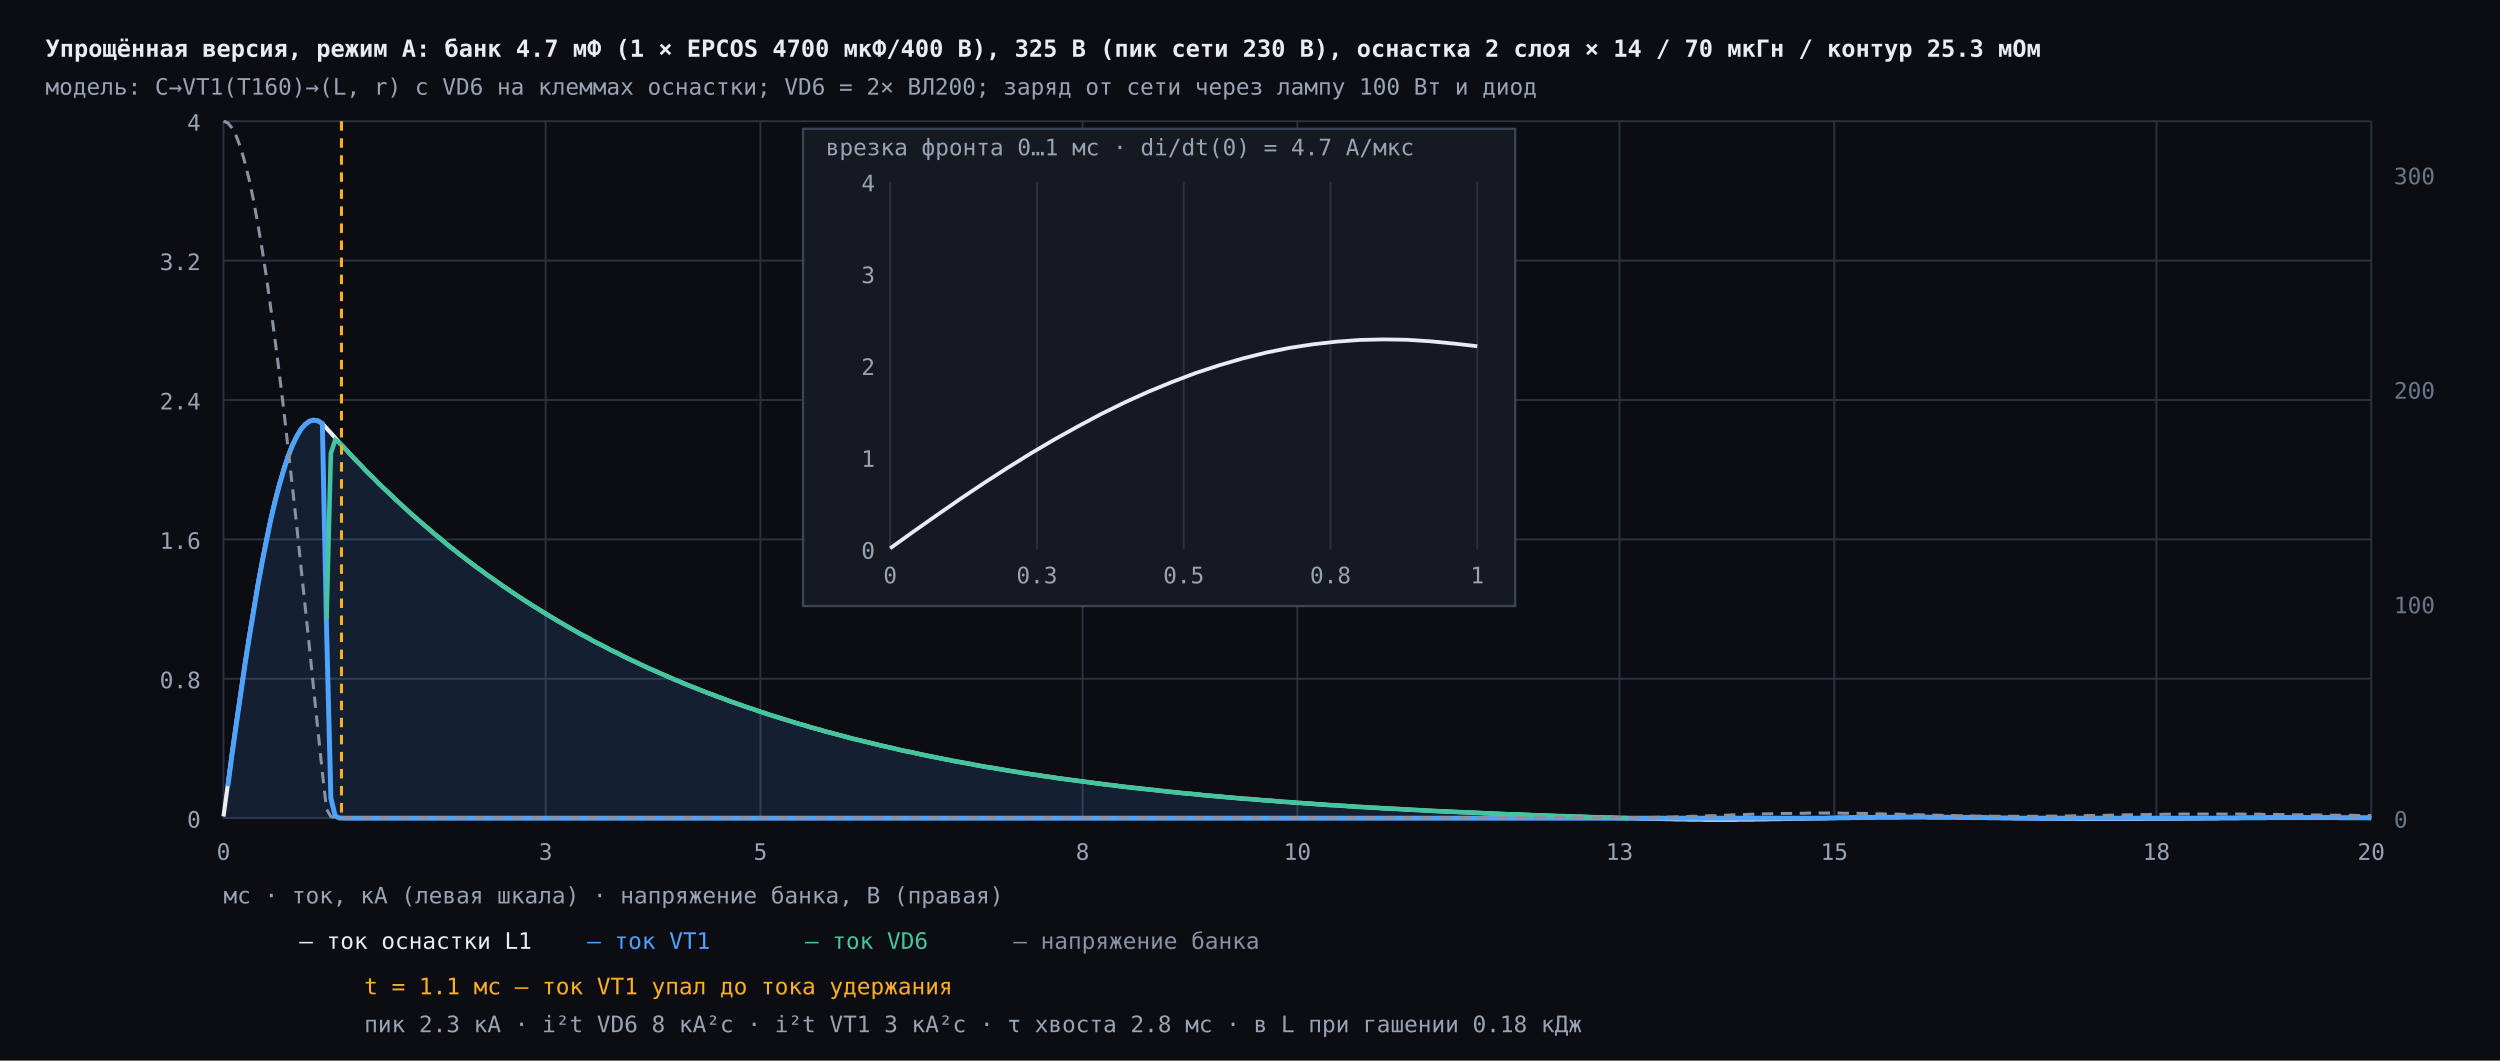
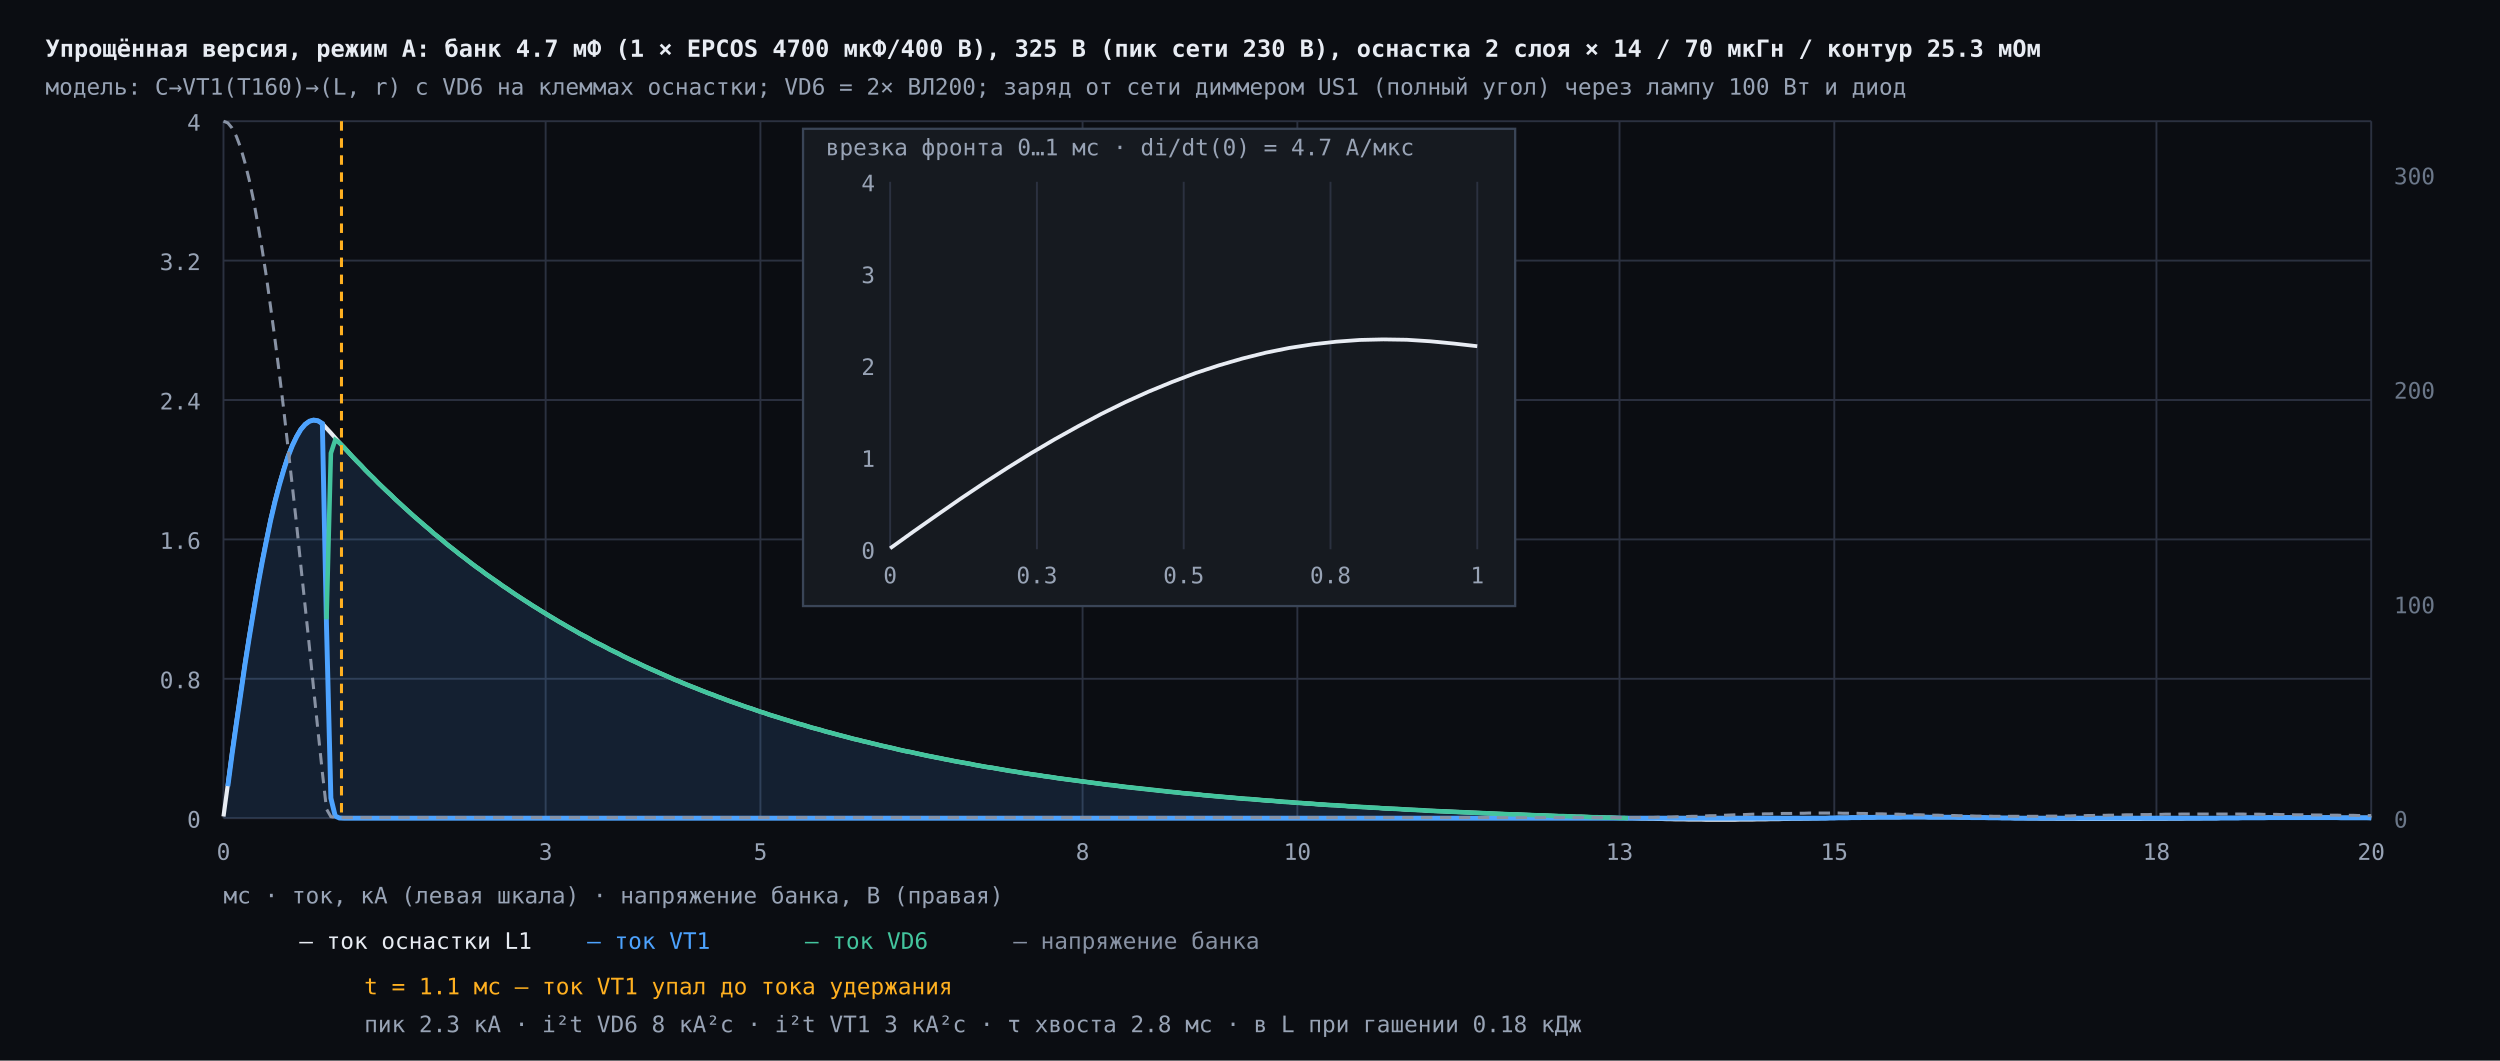
<svg xmlns="http://www.w3.org/2000/svg" viewBox="0 0 1320 560" role="img" aria-label="Осциллограмма тока диода VD6 и тиристора">
  <style>
    .lbl{fill:#98a3b5;font:12px/1.2 "JetBrains Mono",ui-monospace,SFMono-Regular,Menlo,Consolas,monospace}
    .lblb{fill:#e8ecf3;font:600 12.5px/1.2 "JetBrains Mono",ui-monospace,SFMono-Regular,Menlo,Consolas,monospace}
  </style>
  <rect x="0" y="0" width="1320" height="560" fill="#0b0d12" />
  <text x="24" y="30" class="lblb">Упрощённая версия, режим A: банк 4.7 мФ (1 × EPCOS 4700 мкФ/400 В), 325 В (пик сети 230 В), оснастка 2 слоя × 14 / 70 мкГн / контур 25.3 мОм</text>
-   <text x="24" y="50" class="lbl">модель: C→VT1(Т160)→(L, r) с VD6 на клеммах оснастки; VD6 = 2× ВЛ200; заряд от сети через лампу 100 Вт и диод</text>
+   <text x="24" y="50" class="lbl">модель: C→VT1(Т160)→(L, r) с VD6 на клеммах оснастки; VD6 = 2× ВЛ200; заряд от сети диммером US1 (полный угол) через лампу 100 Вт и диод</text>
  <path d="M118.0 64 V432" stroke="#2b3140" stroke-width="1" />
  <text x="118.0" y="454" text-anchor="middle" class="lbl">0</text>
  <path d="M288.1 64 V432" stroke="#2b3140" stroke-width="1" />
  <text x="288.1" y="454" text-anchor="middle" class="lbl">3</text>
  <path d="M401.5 64 V432" stroke="#2b3140" stroke-width="1" />
  <text x="401.5" y="454" text-anchor="middle" class="lbl">5</text>
  <path d="M571.6 64 V432" stroke="#2b3140" stroke-width="1" />
  <text x="571.6" y="454" text-anchor="middle" class="lbl">8</text>
  <path d="M685.0 64 V432" stroke="#2b3140" stroke-width="1" />
  <text x="685.0" y="454" text-anchor="middle" class="lbl">10</text>
  <path d="M855.1 64 V432" stroke="#2b3140" stroke-width="1" />
  <text x="855.1" y="454" text-anchor="middle" class="lbl">13</text>
  <path d="M968.5 64 V432" stroke="#2b3140" stroke-width="1" />
  <text x="968.5" y="454" text-anchor="middle" class="lbl">15</text>
  <path d="M1138.6 64 V432" stroke="#2b3140" stroke-width="1" />
  <text x="1138.6" y="454" text-anchor="middle" class="lbl">18</text>
  <path d="M1252.0 64 V432" stroke="#2b3140" stroke-width="1" />
  <text x="1252.0" y="454" text-anchor="middle" class="lbl">20</text>
  <path d="M118 432.0 H1252" stroke="#2b3140" stroke-width="1" />
  <text x="106" y="437.0" text-anchor="end" class="lbl">0</text>
  <path d="M118 358.4 H1252" stroke="#2b3140" stroke-width="1" />
  <text x="106" y="363.4" text-anchor="end" class="lbl">0.8</text>
  <path d="M118 284.8 H1252" stroke="#2b3140" stroke-width="1" />
  <text x="106" y="289.8" text-anchor="end" class="lbl">1.6</text>
  <path d="M118 211.2 H1252" stroke="#2b3140" stroke-width="1" />
  <text x="106" y="216.2" text-anchor="end" class="lbl">2.4</text>
  <path d="M118 137.6 H1252" stroke="#2b3140" stroke-width="1" />
  <text x="106" y="142.6" text-anchor="end" class="lbl">3.2</text>
  <path d="M118 64.0 H1252" stroke="#2b3140" stroke-width="1" />
  <text x="106" y="69.0" text-anchor="end" class="lbl">4</text>
  <text x="1264" y="437.0" class="lbl" style="fill:#6b7789">0</text>
  <text x="1264" y="323.8" class="lbl" style="fill:#6b7789">100</text>
  <text x="1264" y="210.5" class="lbl" style="fill:#6b7789">200</text>
  <text x="1264" y="97.3" class="lbl" style="fill:#6b7789">300</text>
  <path d="M118.0 432 L118.0 431.1 L120.3 414.2 L122.5 397.6 L124.8 381.4 L127.1 365.7 L129.3 350.5 L131.6 335.9 L133.9 322.0 L136.1 308.8 L138.4 296.4 L140.7 284.9 L142.9 274.2 L145.2 264.4 L147.5 255.6 L149.8 247.8 L152.0 241.0 L154.3 235.2 L156.6 230.4 L158.8 226.7 L161.1 224.0 L163.4 222.4 L165.6 221.8 L167.9 222.2 L170.2 223.7 L172.4 226.1 L174.7 228.6 L177.0 231.2 L179.2 233.7 L181.5 236.1 L183.8 238.6 L186.0 241.0 L188.3 243.4 L190.6 245.7 L192.8 248.1 L195.1 250.4 L197.4 252.6 L199.6 254.9 L201.9 257.1 L204.2 259.3 L206.5 261.4 L208.7 263.6 L211.0 265.7 L213.3 267.8 L215.5 269.8 L217.8 271.9 L220.1 273.9 L222.3 275.8 L224.6 277.8 L226.9 279.7 L229.1 281.7 L231.4 283.5 L233.7 285.4 L235.9 287.3 L238.2 289.1 L240.5 290.9 L242.7 292.7 L245.0 294.4 L247.3 296.2 L249.5 297.9 L251.8 299.6 L254.1 301.2 L256.3 302.9 L258.6 304.5 L260.9 306.1 L263.2 307.7 L265.4 309.3 L267.7 310.8 L270.0 312.4 L272.2 313.9 L274.5 315.4 L276.8 316.9 L279.0 318.3 L281.3 319.8 L283.6 321.2 L285.8 322.6 L288.1 324.0 L290.4 325.4 L292.6 326.7 L294.9 328.1 L297.2 329.4 L299.4 330.7 L301.7 332.0 L304.0 333.3 L306.2 334.6 L308.5 335.8 L310.8 337.0 L313.0 338.3 L315.3 339.5 L317.6 340.6 L319.9 341.8 L322.1 343.0 L324.4 344.1 L326.7 345.2 L328.9 346.4 L331.2 347.5 L333.5 348.6 L335.7 349.6 L338.0 350.7 L340.3 351.8 L342.5 352.8 L344.8 353.8 L347.1 354.8 L349.3 355.8 L351.6 356.8 L353.9 357.8 L356.1 358.8 L358.4 359.7 L360.7 360.7 L362.9 361.6 L365.2 362.5 L367.5 363.4 L369.7 364.3 L372.0 365.2 L374.3 366.1 L376.6 366.9 L378.8 367.8 L381.1 368.6 L383.4 369.5 L385.6 370.3 L387.9 371.1 L390.2 371.9 L392.4 372.7 L394.7 373.5 L397.0 374.2 L399.2 375.0 L401.5 375.8 L403.8 376.5 L406.0 377.3 L408.3 378.0 L410.6 378.7 L412.8 379.4 L415.1 380.1 L417.4 380.8 L419.6 381.5 L421.9 382.2 L424.2 382.8 L426.4 383.5 L428.7 384.2 L431.0 384.8 L433.3 385.4 L435.5 386.1 L437.8 386.7 L440.1 387.3 L442.3 387.9 L444.6 388.5 L446.9 389.1 L449.1 389.7 L451.4 390.3 L453.7 390.8 L455.9 391.4 L458.2 391.9 L460.5 392.5 L462.7 393.0 L465.0 393.6 L467.3 394.1 L469.5 394.6 L471.8 395.1 L474.1 395.7 L476.3 396.2 L478.6 396.7 L480.9 397.1 L483.1 397.6 L485.4 398.1 L487.7 398.6 L490.0 399.1 L492.2 399.5 L494.5 400.0 L496.8 400.4 L499.0 400.9 L501.3 401.3 L503.6 401.8 L505.8 402.2 L508.1 402.6 L510.4 403.0 L512.6 403.4 L514.9 403.9 L517.2 404.3 L519.4 404.7 L521.7 405.1 L524.0 405.4 L526.2 405.8 L528.5 406.2 L530.8 406.6 L533.0 407.0 L535.3 407.3 L537.6 407.7 L539.8 408.1 L542.1 408.4 L544.4 408.8 L546.7 409.1 L548.9 409.4 L551.2 409.8 L553.5 410.1 L555.7 410.4 L558.0 410.8 L560.3 411.1 L562.5 411.4 L564.8 411.7 L567.1 412.0 L569.3 412.3 L571.6 412.6 L573.9 412.9 L576.1 413.2 L578.4 413.5 L580.7 413.8 L582.9 414.1 L585.2 414.4 L587.5 414.6 L589.7 414.9 L592.0 415.2 L594.3 415.5 L596.5 415.7 L598.8 416.0 L601.1 416.2 L603.4 416.5 L605.6 416.7 L607.9 417.0 L610.2 417.2 L612.4 417.5 L614.7 417.7 L617.0 418.0 L619.2 418.2 L621.5 418.4 L623.8 418.7 L626.0 418.9 L628.3 419.1 L630.6 419.3 L632.8 419.5 L635.1 419.8 L637.4 420.0 L639.6 420.2 L641.9 420.4 L644.2 420.6 L646.4 420.8 L648.7 421.0 L651.0 421.2 L653.2 421.4 L655.5 421.6 L657.8 421.8 L660.1 421.9 L662.3 422.1 L664.6 422.3 L666.9 422.5 L669.1 422.7 L671.4 422.8 L673.7 423.0 L675.9 423.2 L678.2 423.4 L680.5 423.5 L682.7 423.7 L685.0 423.9 L687.3 424.0 L689.5 424.2 L691.8 424.3 L694.1 424.5 L696.3 424.7 L698.6 424.8 L700.9 425.0 L703.1 425.1 L705.4 425.2 L707.7 425.4 L709.9 425.5 L712.2 425.7 L714.5 425.8 L716.8 426.0 L719.0 426.1 L721.3 426.2 L723.6 426.4 L725.8 426.5 L728.1 426.6 L730.4 426.8 L732.6 426.9 L734.9 427.0 L737.2 427.1 L739.4 427.2 L741.7 427.4 L744.0 427.5 L746.2 427.6 L748.5 427.7 L750.8 427.8 L753.0 428.0 L755.3 428.1 L757.6 428.2 L759.8 428.3 L762.1 428.4 L764.4 428.5 L766.6 428.6 L768.9 428.7 L771.2 428.8 L773.5 428.9 L775.7 429.0 L778.0 429.1 L780.3 429.2 L782.5 429.3 L784.8 429.4 L787.1 429.5 L789.3 429.6 L791.6 429.7 L793.9 429.8 L796.1 429.9 L798.4 430.0 L800.7 430.0 L802.9 430.1 L805.2 430.2 L807.5 430.3 L809.7 430.4 L812.0 430.5 L814.3 430.5 L816.5 430.6 L818.8 430.7 L821.1 430.8 L823.3 430.9 L825.6 430.9 L827.9 431.0 L830.2 431.1 L832.4 431.2 L834.7 431.2 L837.0 431.3 L839.2 431.4 L841.5 431.5 L843.8 431.5 L846.0 431.6 L848.3 431.7 L850.6 431.7 L852.8 431.8 L855.1 431.9 L857.4 431.9 L859.6 432.0 L861.9 432.0 L864.2 432.1 L866.4 432.2 L868.7 432.2 L871.0 432.3 L873.2 432.3 L875.5 432.4 L877.8 432.4 L880.0 432.5 L882.3 432.5 L884.6 432.6 L886.9 432.6 L889.1 432.6 L891.4 432.7 L893.7 432.7 L895.9 432.7 L898.2 432.7 L900.5 432.8 L902.7 432.8 L905.0 432.8 L907.3 432.8 L909.5 432.8 L911.8 432.8 L914.1 432.8 L916.3 432.8 L918.6 432.7 L920.9 432.7 L923.1 432.7 L925.4 432.7 L927.7 432.6 L929.9 432.6 L932.2 432.6 L934.5 432.5 L936.7 432.5 L939.0 432.5 L941.3 432.4 L943.6 432.4 L945.8 432.3 L948.1 432.3 L950.4 432.3 L952.6 432.2 L954.9 432.2 L957.2 432.1 L959.4 432.1 L961.7 432.0 L964.0 432.0 L966.2 431.9 L968.5 431.9 L970.8 431.8 L973.0 431.8 L975.3 431.8 L977.6 431.7 L979.8 431.7 L982.1 431.7 L984.4 431.6 L986.6 431.6 L988.9 431.6 L991.2 431.5 L993.4 431.5 L995.7 431.5 L998.0 431.5 L1000.3 431.5 L1002.5 431.5 L1004.8 431.4 L1007.1 431.4 L1009.3 431.4 L1011.6 431.4 L1013.9 431.4 L1016.1 431.4 L1018.4 431.5 L1020.7 431.5 L1022.9 431.5 L1025.2 431.5 L1027.5 431.5 L1029.7 431.5 L1032.0 431.5 L1034.3 431.6 L1036.5 431.6 L1038.8 431.6 L1041.1 431.7 L1043.3 431.7 L1045.6 431.7 L1047.9 431.7 L1050.1 431.8 L1052.4 431.8 L1054.7 431.8 L1057.0 431.9 L1059.2 431.9 L1061.5 431.9 L1063.8 432.0 L1066.0 432.0 L1068.3 432.0 L1070.6 432.1 L1072.8 432.1 L1075.1 432.1 L1077.4 432.2 L1079.6 432.2 L1081.9 432.2 L1084.2 432.2 L1086.4 432.3 L1088.7 432.3 L1091.0 432.3 L1093.2 432.3 L1095.5 432.3 L1097.8 432.4 L1100.0 432.4 L1102.3 432.4 L1104.6 432.4 L1106.8 432.4 L1109.1 432.4 L1111.4 432.4 L1113.7 432.4 L1115.9 432.4 L1118.2 432.4 L1120.5 432.4 L1122.7 432.4 L1125.0 432.4 L1127.3 432.4 L1129.5 432.4 L1131.8 432.3 L1134.1 432.3 L1136.3 432.3 L1138.6 432.3 L1140.9 432.3 L1143.1 432.3 L1145.4 432.2 L1147.7 432.2 L1149.9 432.2 L1152.2 432.2 L1154.5 432.1 L1156.7 432.1 L1159.0 432.1 L1161.3 432.1 L1163.5 432.0 L1165.8 432.0 L1168.1 432.0 L1170.4 432.0 L1172.6 431.9 L1174.9 431.9 L1177.2 431.9 L1179.4 431.9 L1181.7 431.9 L1184.0 431.8 L1186.2 431.8 L1188.5 431.8 L1190.8 431.8 L1193.0 431.8 L1195.3 431.8 L1197.6 431.7 L1199.8 431.7 L1202.1 431.7 L1204.4 431.7 L1206.6 431.7 L1208.9 431.7 L1211.2 431.7 L1213.4 431.7 L1215.7 431.7 L1218.0 431.7 L1220.2 431.7 L1222.5 431.7 L1224.8 431.7 L1227.1 431.7 L1229.3 431.7 L1231.6 431.7 L1233.9 431.7 L1236.1 431.8 L1238.4 431.8 L1240.7 431.8 L1242.9 431.8 L1245.2 431.8 L1247.5 431.8 L1249.7 431.8 L1252.0 431.9 L1252.0 432 Z" fill="#4da3ff" fill-opacity="0.13" />
  <path d="M118.0 431.1 L120.3 414.2 L122.5 397.6 L124.8 381.4 L127.1 365.7 L129.3 350.5 L131.6 335.9 L133.9 322.0 L136.1 308.8 L138.4 296.4 L140.7 284.9 L142.9 274.2 L145.2 264.4 L147.5 255.6 L149.8 247.8 L152.0 241.0 L154.3 235.2 L156.6 230.4 L158.8 226.7 L161.1 224.0 L163.4 222.4 L165.6 221.8 L167.9 222.2 L170.2 223.7 L172.4 226.1 L174.7 228.6 L177.0 231.2 L179.2 233.7 L181.5 236.1 L183.8 238.6 L186.0 241.0 L188.3 243.4 L190.6 245.7 L192.8 248.1 L195.1 250.4 L197.4 252.6 L199.6 254.9 L201.9 257.1 L204.2 259.3 L206.5 261.4 L208.7 263.6 L211.0 265.7 L213.3 267.8 L215.5 269.8 L217.8 271.9 L220.1 273.9 L222.3 275.8 L224.6 277.8 L226.9 279.7 L229.1 281.7 L231.4 283.5 L233.7 285.4 L235.9 287.3 L238.2 289.1 L240.5 290.9 L242.7 292.7 L245.0 294.4 L247.3 296.2 L249.5 297.9 L251.8 299.6 L254.1 301.2 L256.3 302.9 L258.6 304.5 L260.9 306.1 L263.2 307.7 L265.4 309.3 L267.7 310.8 L270.0 312.4 L272.2 313.9 L274.5 315.4 L276.8 316.9 L279.0 318.3 L281.3 319.8 L283.6 321.2 L285.8 322.6 L288.1 324.0 L290.4 325.4 L292.6 326.7 L294.9 328.1 L297.2 329.4 L299.4 330.7 L301.7 332.0 L304.0 333.3 L306.2 334.6 L308.5 335.8 L310.8 337.0 L313.0 338.3 L315.3 339.5 L317.6 340.6 L319.9 341.8 L322.1 343.0 L324.4 344.1 L326.7 345.2 L328.9 346.4 L331.2 347.5 L333.5 348.6 L335.7 349.6 L338.0 350.7 L340.3 351.8 L342.5 352.8 L344.8 353.8 L347.1 354.8 L349.3 355.8 L351.6 356.8 L353.9 357.8 L356.1 358.8 L358.4 359.7 L360.7 360.7 L362.9 361.6 L365.2 362.5 L367.5 363.4 L369.7 364.3 L372.0 365.2 L374.3 366.1 L376.6 366.9 L378.8 367.8 L381.1 368.6 L383.4 369.5 L385.6 370.3 L387.9 371.1 L390.2 371.9 L392.4 372.7 L394.7 373.5 L397.0 374.2 L399.2 375.0 L401.5 375.8 L403.8 376.5 L406.0 377.3 L408.3 378.0 L410.6 378.7 L412.8 379.4 L415.1 380.1 L417.4 380.8 L419.6 381.5 L421.9 382.2 L424.2 382.8 L426.4 383.5 L428.7 384.2 L431.0 384.8 L433.3 385.4 L435.5 386.1 L437.8 386.7 L440.1 387.3 L442.3 387.9 L444.6 388.5 L446.9 389.1 L449.1 389.7 L451.4 390.3 L453.7 390.8 L455.9 391.4 L458.2 391.9 L460.5 392.5 L462.7 393.0 L465.0 393.6 L467.3 394.1 L469.5 394.6 L471.8 395.1 L474.1 395.7 L476.3 396.2 L478.6 396.7 L480.9 397.1 L483.1 397.6 L485.4 398.1 L487.7 398.6 L490.0 399.1 L492.2 399.5 L494.5 400.0 L496.8 400.4 L499.0 400.9 L501.3 401.3 L503.6 401.8 L505.8 402.2 L508.1 402.6 L510.4 403.0 L512.6 403.4 L514.9 403.9 L517.2 404.3 L519.4 404.7 L521.7 405.1 L524.0 405.4 L526.2 405.8 L528.5 406.2 L530.8 406.6 L533.0 407.0 L535.3 407.3 L537.6 407.7 L539.8 408.1 L542.1 408.4 L544.4 408.8 L546.7 409.1 L548.9 409.4 L551.2 409.8 L553.5 410.1 L555.7 410.4 L558.0 410.8 L560.3 411.1 L562.5 411.4 L564.8 411.7 L567.1 412.0 L569.3 412.3 L571.6 412.6 L573.9 412.9 L576.1 413.2 L578.4 413.5 L580.7 413.8 L582.9 414.1 L585.2 414.4 L587.5 414.6 L589.7 414.9 L592.0 415.2 L594.3 415.5 L596.5 415.7 L598.8 416.0 L601.1 416.2 L603.4 416.5 L605.6 416.7 L607.9 417.0 L610.2 417.2 L612.4 417.5 L614.7 417.7 L617.0 418.0 L619.2 418.2 L621.5 418.4 L623.8 418.7 L626.0 418.9 L628.3 419.1 L630.6 419.3 L632.8 419.5 L635.1 419.8 L637.4 420.0 L639.6 420.2 L641.9 420.4 L644.2 420.6 L646.4 420.8 L648.7 421.0 L651.0 421.2 L653.2 421.4 L655.5 421.6 L657.8 421.8 L660.1 421.9 L662.3 422.1 L664.6 422.3 L666.9 422.5 L669.1 422.7 L671.4 422.8 L673.7 423.0 L675.9 423.2 L678.2 423.4 L680.5 423.5 L682.7 423.7 L685.0 423.9 L687.3 424.0 L689.5 424.2 L691.8 424.3 L694.1 424.5 L696.3 424.7 L698.6 424.8 L700.9 425.0 L703.1 425.1 L705.4 425.2 L707.7 425.4 L709.9 425.5 L712.2 425.7 L714.5 425.8 L716.8 426.0 L719.0 426.1 L721.3 426.2 L723.6 426.4 L725.8 426.5 L728.1 426.6 L730.4 426.8 L732.6 426.9 L734.9 427.0 L737.2 427.1 L739.4 427.2 L741.7 427.4 L744.0 427.5 L746.2 427.6 L748.5 427.7 L750.8 427.8 L753.0 428.0 L755.3 428.1 L757.6 428.2 L759.8 428.3 L762.1 428.4 L764.4 428.5 L766.6 428.6 L768.9 428.7 L771.2 428.8 L773.5 428.9 L775.7 429.0 L778.0 429.1 L780.3 429.2 L782.5 429.3 L784.8 429.4 L787.1 429.5 L789.3 429.6 L791.6 429.7 L793.9 429.8 L796.1 429.9 L798.4 430.0 L800.7 430.0 L802.9 430.1 L805.2 430.2 L807.5 430.3 L809.7 430.4 L812.0 430.5 L814.3 430.5 L816.5 430.6 L818.8 430.7 L821.1 430.8 L823.3 430.9 L825.6 430.9 L827.9 431.0 L830.2 431.1 L832.4 431.2 L834.7 431.2 L837.0 431.3 L839.2 431.4 L841.5 431.5 L843.8 431.5 L846.0 431.6 L848.3 431.7 L850.6 431.7 L852.8 431.8 L855.1 431.9 L857.4 431.9 L859.6 432.0 L861.9 432.0 L864.2 432.1 L866.4 432.2 L868.7 432.2 L871.0 432.3 L873.2 432.3 L875.5 432.4 L877.8 432.4 L880.0 432.5 L882.3 432.5 L884.6 432.6 L886.9 432.6 L889.1 432.6 L891.4 432.7 L893.7 432.7 L895.9 432.7 L898.2 432.7 L900.5 432.8 L902.7 432.8 L905.0 432.8 L907.3 432.8 L909.5 432.8 L911.8 432.8 L914.1 432.8 L916.3 432.8 L918.6 432.7 L920.9 432.7 L923.1 432.7 L925.4 432.7 L927.7 432.6 L929.9 432.6 L932.2 432.6 L934.5 432.5 L936.7 432.5 L939.0 432.5 L941.3 432.4 L943.6 432.4 L945.8 432.3 L948.1 432.3 L950.4 432.3 L952.6 432.2 L954.9 432.2 L957.2 432.1 L959.4 432.1 L961.7 432.0 L964.0 432.0 L966.2 431.9 L968.5 431.9 L970.8 431.8 L973.0 431.8 L975.3 431.8 L977.6 431.7 L979.8 431.7 L982.1 431.7 L984.4 431.6 L986.6 431.6 L988.9 431.6 L991.2 431.5 L993.4 431.5 L995.7 431.5 L998.0 431.5 L1000.3 431.5 L1002.5 431.5 L1004.8 431.4 L1007.1 431.4 L1009.3 431.4 L1011.6 431.4 L1013.9 431.4 L1016.1 431.4 L1018.4 431.5 L1020.7 431.5 L1022.9 431.5 L1025.2 431.5 L1027.5 431.5 L1029.7 431.5 L1032.0 431.5 L1034.3 431.6 L1036.5 431.6 L1038.8 431.6 L1041.1 431.7 L1043.3 431.7 L1045.6 431.7 L1047.9 431.7 L1050.1 431.8 L1052.4 431.8 L1054.7 431.8 L1057.0 431.9 L1059.2 431.9 L1061.5 431.9 L1063.8 432.0 L1066.0 432.0 L1068.3 432.0 L1070.6 432.1 L1072.8 432.1 L1075.1 432.1 L1077.4 432.2 L1079.6 432.2 L1081.9 432.2 L1084.2 432.2 L1086.4 432.3 L1088.7 432.3 L1091.0 432.3 L1093.2 432.3 L1095.5 432.3 L1097.8 432.4 L1100.0 432.4 L1102.3 432.4 L1104.6 432.4 L1106.8 432.4 L1109.1 432.4 L1111.4 432.4 L1113.7 432.4 L1115.9 432.4 L1118.2 432.4 L1120.5 432.4 L1122.7 432.4 L1125.0 432.4 L1127.3 432.4 L1129.5 432.4 L1131.8 432.3 L1134.1 432.3 L1136.3 432.3 L1138.6 432.3 L1140.9 432.3 L1143.1 432.3 L1145.4 432.2 L1147.7 432.2 L1149.9 432.2 L1152.2 432.2 L1154.5 432.1 L1156.7 432.1 L1159.0 432.1 L1161.3 432.1 L1163.5 432.0 L1165.8 432.0 L1168.1 432.0 L1170.4 432.0 L1172.6 431.9 L1174.9 431.9 L1177.2 431.9 L1179.4 431.9 L1181.7 431.9 L1184.0 431.8 L1186.2 431.8 L1188.5 431.8 L1190.8 431.8 L1193.0 431.8 L1195.3 431.8 L1197.6 431.7 L1199.8 431.7 L1202.1 431.7 L1204.4 431.7 L1206.6 431.7 L1208.9 431.7 L1211.2 431.7 L1213.4 431.7 L1215.7 431.7 L1218.0 431.7 L1220.2 431.7 L1222.5 431.7 L1224.8 431.7 L1227.1 431.7 L1229.3 431.7 L1231.6 431.7 L1233.9 431.7 L1236.1 431.8 L1238.4 431.8 L1240.7 431.8 L1242.9 431.8 L1245.2 431.8 L1247.5 431.8 L1249.7 431.8 L1252.0 431.9" stroke="#e8ecf3" stroke-width="2.2" fill="none" />
  <path d="M120.3 415.1 L122.5 398.4 L124.8 382.2 L127.1 366.4 L129.3 351.2 L131.6 336.6 L133.9 322.7 L136.1 309.5 L138.4 297.0 L140.7 285.4 L142.9 274.7 L145.2 264.9 L147.5 256.1 L149.8 248.2 L152.0 241.3 L154.3 235.4 L156.6 230.6 L158.8 226.8 L161.1 224.1 L163.4 222.4 L165.6 221.8 L167.9 222.2 L170.2 223.6 L172.4 331.0 L174.7 421.4 L177.0 430.9 L179.2 431.9 L181.5 432.0 L183.8 432.0 L186.0 432.0 L188.3 432.0 L190.6 432.0 L192.8 432.0 L195.1 432.0 L197.4 432.0 L199.6 432.0 L201.9 432.0 L204.2 432.0 L206.5 432.0 L208.7 432.0 L211.0 432.0 L213.3 432.0 L215.5 432.0 L217.8 432.0 L220.1 432.0 L222.3 432.0 L224.6 432.0 L226.9 432.0 L229.1 432.0 L231.4 432.0 L233.7 432.0 L235.9 432.0 L238.2 432.0 L240.5 432.0 L242.7 432.0 L245.0 432.0 L247.3 432.0 L249.5 432.0 L251.8 432.0 L254.1 432.0 L256.3 432.0 L258.6 432.0 L260.9 432.0 L263.2 432.0 L265.4 432.0 L267.7 432.0 L270.0 432.0 L272.2 432.0 L274.5 432.0 L276.8 432.0 L279.0 432.0 L281.3 432.0 L283.6 432.0 L285.8 432.0 L288.1 432.0 L290.4 432.0 L292.6 432.0 L294.9 432.0 L297.2 432.0 L299.4 432.0 L301.7 432.0 L304.0 432.0 L306.2 432.0 L308.5 432.0 L310.8 432.0 L313.0 432.0 L315.3 432.0 L317.6 432.0 L319.9 432.0 L322.1 432.0 L324.4 432.0 L326.7 432.0 L328.9 432.0 L331.2 432.0 L333.5 432.0 L335.7 432.0 L338.0 432.0 L340.3 432.0 L342.5 432.0 L344.8 432.0 L347.1 432.0 L349.3 432.0 L351.6 432.0 L353.9 432.0 L356.1 432.0 L358.4 432.0 L360.7 432.0 L362.9 432.0 L365.2 432.0 L367.5 432.0 L369.7 432.0 L372.0 432.0 L374.3 432.0 L376.6 432.0 L378.8 432.0 L381.1 432.0 L383.4 432.0 L385.6 432.0 L387.9 432.0 L390.2 432.0 L392.4 432.0 L394.7 432.0 L397.0 432.0 L399.2 432.0 L401.5 432.0 L403.8 432.0 L406.0 432.0 L408.3 432.0 L410.6 432.0 L412.8 432.0 L415.1 432.0 L417.4 432.0 L419.6 432.0 L421.9 432.0 L424.2 432.0 L426.4 432.0 L428.7 432.0 L431.0 432.0 L433.3 432.0 L435.5 432.0 L437.8 432.0 L440.1 432.0 L442.3 432.0 L444.6 432.0 L446.9 432.0 L449.1 432.0 L451.4 432.0 L453.7 432.0 L455.9 432.0 L458.2 432.0 L460.5 432.0 L462.7 432.0 L465.0 432.0 L467.3 432.0 L469.5 432.0 L471.8 432.0 L474.1 432.0 L476.3 432.0 L478.6 432.0 L480.9 432.0 L483.1 432.0 L485.4 432.0 L487.7 432.0 L490.0 432.0 L492.2 432.0 L494.5 432.0 L496.8 432.0 L499.0 432.0 L501.3 432.0 L503.6 432.0 L505.8 432.0 L508.1 432.0 L510.4 432.0 L512.6 432.0 L514.9 432.0 L517.2 432.0 L519.4 432.0 L521.7 432.0 L524.0 432.0 L526.2 432.0 L528.5 432.0 L530.8 432.0 L533.0 432.0 L535.3 432.0 L537.6 432.0 L539.8 432.0 L542.1 432.0 L544.4 432.0 L546.7 432.0 L548.9 432.0 L551.2 432.0 L553.5 432.0 L555.7 432.0 L558.0 432.0 L560.3 432.0 L562.5 432.0 L564.8 432.0 L567.1 432.0 L569.3 432.0 L571.6 432.0 L573.9 432.0 L576.1 432.0 L578.4 432.0 L580.7 432.0 L582.9 432.0 L585.2 432.0 L587.5 432.0 L589.7 432.0 L592.0 432.0 L594.3 432.0 L596.5 432.0 L598.8 432.0 L601.1 432.0 L603.4 432.0 L605.6 432.0 L607.9 432.0 L610.2 432.0 L612.4 432.0 L614.7 432.0 L617.0 432.0 L619.2 432.0 L621.5 432.0 L623.8 432.0 L626.0 432.0 L628.3 432.0 L630.6 432.0 L632.8 432.0 L635.1 432.0 L637.4 432.0 L639.6 432.0 L641.9 432.0 L644.2 432.0 L646.4 432.0 L648.7 432.0 L651.0 432.0 L653.2 432.0 L655.5 432.0 L657.8 432.0 L660.1 432.0 L662.3 432.0 L664.6 432.0 L666.9 432.0 L669.1 432.0 L671.4 432.0 L673.7 432.0 L675.9 432.0 L678.2 432.0 L680.5 432.0 L682.7 432.0 L685.0 432.0 L687.3 432.0 L689.5 432.0 L691.8 432.0 L694.1 432.0 L696.3 432.0 L698.6 432.0 L700.9 432.0 L703.1 432.0 L705.4 432.0 L707.7 432.0 L709.9 432.0 L712.2 432.0 L714.5 432.0 L716.8 432.0 L719.0 432.0 L721.3 432.0 L723.6 432.0 L725.8 432.0 L728.1 432.0 L730.4 432.0 L732.6 432.0 L734.9 432.0 L737.2 432.0 L739.4 432.0 L741.7 432.0 L744.0 432.0 L746.2 432.0 L748.5 432.0 L750.8 432.0 L753.0 432.0 L755.3 432.0 L757.6 432.0 L759.8 432.0 L762.1 432.0 L764.4 432.0 L766.6 432.0 L768.9 432.0 L771.2 432.0 L773.5 432.0 L775.7 432.0 L778.0 432.0 L780.3 432.0 L782.5 432.0 L784.8 432.0 L787.1 432.0 L789.3 432.0 L791.6 432.0 L793.9 432.0 L796.1 432.0 L798.4 432.0 L800.7 432.0 L802.9 432.0 L805.2 432.0 L807.5 432.0 L809.7 432.0 L812.0 432.0 L814.3 432.0 L816.5 432.0 L818.8 432.0 L821.1 432.0 L823.3 432.0 L825.6 432.0 L827.9 432.0 L830.2 432.0 L832.4 432.0 L834.7 432.0 L837.0 432.0 L839.2 432.0 L841.5 432.0 L843.8 432.0 L846.0 432.0 L848.3 432.0 L850.6 432.0 L852.8 432.0 L855.1 432.0 L857.4 432.0 L859.6 432.0 L964.0 432.0 L966.2 431.9 L968.5 431.9 L970.8 431.8 L973.0 431.8 L975.3 431.8 L977.6 431.7 L979.8 431.7 L982.1 431.7 L984.4 431.6 L986.6 431.6 L988.9 431.6 L991.2 431.5 L993.4 431.5 L995.7 431.5 L998.0 431.5 L1000.3 431.5 L1002.5 431.5 L1004.8 431.4 L1007.1 431.4 L1009.3 431.4 L1011.6 431.4 L1013.9 431.4 L1016.1 431.4 L1018.4 431.5 L1020.7 431.5 L1022.9 431.5 L1025.2 431.5 L1027.5 431.5 L1029.7 431.5 L1032.0 431.5 L1034.3 431.6 L1036.5 431.6 L1038.8 431.6 L1041.1 431.7 L1043.3 431.7 L1045.6 431.7 L1047.9 431.7 L1050.1 431.8 L1052.4 431.8 L1054.7 431.8 L1057.0 431.9 L1059.2 431.9 L1061.5 431.9 L1063.8 432.0 L1168.1 432.0 L1170.4 432.0 L1172.6 431.9 L1174.9 431.9 L1177.2 431.9 L1179.4 431.9 L1181.7 431.9 L1184.0 431.8 L1186.2 431.8 L1188.5 431.8 L1190.8 431.8 L1193.0 431.8 L1195.3 431.8 L1197.6 431.7 L1199.8 431.7 L1202.1 431.7 L1204.4 431.7 L1206.6 431.7 L1208.9 431.7 L1211.2 431.7 L1213.4 431.7 L1215.7 431.7 L1218.0 431.7 L1220.2 431.7 L1222.5 431.7 L1224.8 431.7 L1227.1 431.7 L1229.3 431.7 L1231.6 431.7 L1233.9 431.7 L1236.1 431.8 L1238.4 431.8 L1240.7 431.8 L1242.9 431.8 L1245.2 431.8 L1247.5 431.8 L1249.7 431.8 L1252.0 431.9" stroke="#4da3ff" stroke-width="2.6" fill="none" />
  <path d="M172.4 327.0 L174.7 239.3 L177.0 232.3 L179.2 233.8 L181.5 236.1 L183.8 238.6 L186.0 241.0 L188.3 243.4 L190.6 245.7 L192.8 248.1 L195.1 250.4 L197.4 252.6 L199.6 254.9 L201.9 257.1 L204.2 259.3 L206.5 261.4 L208.7 263.6 L211.0 265.7 L213.3 267.8 L215.5 269.8 L217.8 271.9 L220.1 273.9 L222.3 275.8 L224.6 277.8 L226.9 279.7 L229.1 281.7 L231.4 283.5 L233.7 285.4 L235.9 287.3 L238.2 289.1 L240.5 290.9 L242.7 292.7 L245.0 294.4 L247.3 296.2 L249.5 297.9 L251.8 299.6 L254.1 301.2 L256.3 302.9 L258.6 304.5 L260.9 306.1 L263.2 307.7 L265.4 309.3 L267.7 310.8 L270.0 312.4 L272.2 313.9 L274.5 315.4 L276.8 316.9 L279.0 318.3 L281.3 319.8 L283.6 321.2 L285.8 322.6 L288.1 324.0 L290.4 325.4 L292.6 326.7 L294.9 328.1 L297.2 329.4 L299.4 330.7 L301.7 332.0 L304.0 333.3 L306.2 334.6 L308.5 335.8 L310.8 337.0 L313.0 338.3 L315.3 339.5 L317.6 340.6 L319.9 341.8 L322.1 343.0 L324.4 344.1 L326.7 345.2 L328.9 346.4 L331.2 347.5 L333.5 348.6 L335.7 349.6 L338.0 350.7 L340.3 351.8 L342.5 352.8 L344.8 353.8 L347.1 354.8 L349.3 355.8 L351.6 356.8 L353.9 357.8 L356.1 358.8 L358.4 359.7 L360.7 360.7 L362.9 361.6 L365.2 362.5 L367.5 363.4 L369.7 364.3 L372.0 365.2 L374.3 366.1 L376.6 366.9 L378.8 367.8 L381.1 368.6 L383.4 369.5 L385.6 370.3 L387.9 371.1 L390.2 371.9 L392.4 372.7 L394.7 373.5 L397.0 374.2 L399.2 375.0 L401.5 375.8 L403.8 376.5 L406.0 377.3 L408.3 378.0 L410.6 378.7 L412.8 379.4 L415.1 380.1 L417.4 380.8 L419.6 381.5 L421.9 382.2 L424.2 382.8 L426.4 383.5 L428.7 384.2 L431.0 384.8 L433.3 385.4 L435.5 386.1 L437.8 386.7 L440.1 387.3 L442.3 387.9 L444.6 388.5 L446.9 389.1 L449.1 389.7 L451.4 390.3 L453.7 390.8 L455.9 391.4 L458.2 391.9 L460.5 392.5 L462.7 393.0 L465.0 393.6 L467.3 394.1 L469.5 394.6 L471.8 395.1 L474.1 395.7 L476.3 396.2 L478.6 396.7 L480.9 397.1 L483.1 397.6 L485.4 398.1 L487.7 398.6 L490.0 399.1 L492.2 399.5 L494.5 400.0 L496.8 400.4 L499.0 400.9 L501.3 401.3 L503.6 401.8 L505.8 402.2 L508.1 402.6 L510.4 403.0 L512.6 403.4 L514.9 403.9 L517.2 404.3 L519.4 404.7 L521.7 405.1 L524.0 405.4 L526.2 405.8 L528.5 406.2 L530.8 406.6 L533.0 407.0 L535.3 407.3 L537.6 407.7 L539.8 408.1 L542.1 408.4 L544.4 408.8 L546.7 409.1 L548.9 409.4 L551.2 409.8 L553.5 410.1 L555.7 410.4 L558.0 410.8 L560.3 411.1 L562.5 411.4 L564.8 411.7 L567.1 412.0 L569.3 412.3 L571.6 412.6 L573.9 412.9 L576.1 413.2 L578.4 413.5 L580.7 413.8 L582.9 414.1 L585.2 414.4 L587.5 414.6 L589.7 414.9 L592.0 415.2 L594.3 415.5 L596.5 415.7 L598.8 416.0 L601.1 416.2 L603.4 416.5 L605.6 416.7 L607.9 417.0 L610.2 417.2 L612.4 417.5 L614.7 417.7 L617.0 418.0 L619.2 418.2 L621.5 418.4 L623.8 418.7 L626.0 418.9 L628.3 419.1 L630.6 419.3 L632.8 419.5 L635.1 419.8 L637.4 420.0 L639.6 420.2 L641.9 420.4 L644.2 420.6 L646.4 420.8 L648.7 421.0 L651.0 421.2 L653.2 421.4 L655.5 421.6 L657.8 421.8 L660.1 421.9 L662.3 422.1 L664.6 422.3 L666.9 422.5 L669.1 422.7 L671.4 422.8 L673.7 423.0 L675.9 423.2 L678.2 423.4 L680.5 423.5 L682.7 423.7 L685.0 423.9 L687.3 424.0 L689.5 424.2 L691.8 424.3 L694.1 424.5 L696.3 424.7 L698.6 424.8 L700.9 425.0 L703.1 425.1 L705.4 425.2 L707.7 425.4 L709.9 425.5 L712.2 425.7 L714.5 425.8 L716.8 426.0 L719.0 426.1 L721.3 426.2 L723.6 426.4 L725.8 426.5 L728.1 426.6 L730.4 426.8 L732.6 426.9 L734.9 427.0 L737.2 427.1 L739.4 427.2 L741.7 427.4 L744.0 427.5 L746.2 427.6 L748.5 427.7 L750.8 427.8 L753.0 428.0 L755.3 428.1 L757.6 428.2 L759.8 428.3 L762.1 428.4 L764.4 428.5 L766.6 428.6 L768.9 428.7 L771.2 428.8 L773.5 428.9 L775.7 429.0 L778.0 429.1 L780.3 429.2 L782.5 429.3 L784.8 429.4 L787.1 429.5 L789.3 429.6 L791.6 429.7 L793.9 429.8 L796.1 429.9 L798.4 430.0 L800.7 430.0 L802.9 430.1 L805.2 430.2 L807.5 430.3 L809.7 430.4 L812.0 430.5 L814.3 430.5 L816.5 430.6 L818.8 430.7 L821.1 430.8 L823.3 430.9 L825.6 430.9 L827.9 431.0 L830.2 431.1 L832.4 431.2 L834.7 431.2 L837.0 431.3 L839.2 431.4 L841.5 431.5 L843.8 431.5 L846.0 431.6 L848.3 431.7 L850.6 431.7 L852.8 431.8 L855.1 431.9 L857.4 431.9 L859.6 432.0" stroke="#43c59e" stroke-width="2.4" fill="none" />
  <path d="M118.0 64.0 L120.3 64.9 L122.5 67.6 L124.8 72.0 L127.1 78.1 L129.3 85.8 L131.6 95.1 L133.9 105.9 L136.1 118.1 L138.4 131.6 L140.7 146.4 L142.9 162.3 L145.2 179.3 L147.5 197.3 L149.8 216.2 L152.0 235.8 L154.3 256.2 L156.6 277.0 L158.8 298.3 L161.1 320.0 L163.4 341.9 L165.6 363.8 L167.9 385.9 L170.2 407.8 L172.4 427.2 L174.7 431.2 L177.0 431.6 L179.2 431.7 L181.5 431.7 L183.8 431.7 L186.0 431.7 L188.3 431.7 L190.6 431.7 L192.8 431.7 L195.1 431.7 L197.4 431.7 L199.6 431.7 L201.9 431.7 L204.2 431.7 L206.5 431.7 L208.7 431.7 L211.0 431.7 L213.3 431.7 L215.5 431.7 L217.8 431.7 L220.1 431.7 L222.3 431.7 L224.6 431.7 L226.9 431.7 L229.1 431.7 L231.4 431.7 L233.7 431.7 L235.9 431.7 L238.2 431.7 L240.5 431.7 L242.7 431.7 L245.0 431.7 L247.3 431.7 L249.5 431.7 L251.8 431.7 L254.1 431.7 L256.3 431.7 L258.6 431.7 L260.9 431.7 L263.2 431.7 L265.4 431.7 L267.7 431.7 L270.0 431.7 L272.2 431.7 L274.5 431.7 L276.8 431.7 L279.0 431.7 L281.3 431.7 L283.6 431.7 L285.8 431.7 L288.1 431.7 L290.4 431.7 L292.6 431.7 L294.9 431.7 L297.2 431.7 L299.4 431.7 L301.7 431.7 L304.0 431.7 L306.2 431.7 L308.5 431.7 L310.8 431.7 L313.0 431.7 L315.3 431.7 L317.6 431.7 L319.9 431.7 L322.1 431.7 L324.4 431.7 L326.7 431.7 L328.9 431.7 L331.2 431.7 L333.5 431.7 L335.7 431.7 L338.0 431.7 L340.3 431.7 L342.5 431.7 L344.8 431.7 L347.1 431.7 L349.3 431.7 L351.6 431.7 L353.9 431.7 L356.1 431.7 L358.4 431.7 L360.7 431.7 L362.9 431.7 L365.2 431.7 L367.5 431.7 L369.7 431.7 L372.0 431.7 L374.3 431.7 L376.6 431.7 L378.8 431.7 L381.1 431.7 L383.4 431.7 L385.6 431.7 L387.9 431.7 L390.2 431.7 L392.4 431.7 L394.7 431.7 L397.0 431.7 L399.2 431.7 L401.5 431.7 L403.8 431.7 L406.0 431.7 L408.3 431.7 L410.6 431.7 L412.8 431.7 L415.1 431.7 L417.4 431.7 L419.6 431.7 L421.9 431.7 L424.2 431.7 L426.4 431.7 L428.7 431.7 L431.0 431.7 L433.3 431.7 L435.5 431.7 L437.8 431.7 L440.1 431.7 L442.3 431.7 L444.6 431.7 L446.9 431.7 L449.1 431.7 L451.4 431.7 L453.7 431.7 L455.9 431.7 L458.2 431.7 L460.5 431.7 L462.7 431.7 L465.0 431.7 L467.3 431.7 L469.5 431.7 L471.8 431.7 L474.1 431.7 L476.3 431.7 L478.6 431.7 L480.9 431.7 L483.1 431.7 L485.4 431.7 L487.7 431.7 L490.0 431.7 L492.2 431.7 L494.5 431.7 L496.8 431.7 L499.0 431.7 L501.3 431.7 L503.6 431.7 L505.8 431.7 L508.1 431.7 L510.4 431.7 L512.6 431.7 L514.9 431.7 L517.2 431.7 L519.4 431.7 L521.7 431.7 L524.0 431.7 L526.2 431.7 L528.5 431.7 L530.8 431.7 L533.0 431.7 L535.3 431.7 L537.6 431.7 L539.8 431.7 L542.1 431.7 L544.4 431.7 L546.7 431.7 L548.9 431.7 L551.2 431.7 L553.5 431.7 L555.7 431.7 L558.0 431.7 L560.3 431.7 L562.5 431.7 L564.8 431.7 L567.1 431.7 L569.3 431.7 L571.6 431.7 L573.9 431.7 L576.1 431.7 L578.4 431.7 L580.7 431.7 L582.9 431.7 L585.2 431.7 L587.5 431.7 L589.7 431.7 L592.0 431.7 L594.3 431.7 L596.5 431.7 L598.8 431.7 L601.1 431.7 L603.4 431.7 L605.6 431.7 L607.9 431.7 L610.2 431.7 L612.4 431.7 L614.7 431.7 L617.0 431.7 L619.2 431.7 L621.5 431.7 L623.8 431.7 L626.0 431.7 L628.3 431.7 L630.6 431.7 L632.8 431.7 L635.1 431.7 L637.4 431.7 L639.6 431.7 L641.9 431.7 L644.2 431.7 L646.4 431.7 L648.7 431.7 L651.0 431.7 L653.2 431.7 L655.5 431.7 L657.8 431.7 L660.1 431.7 L662.3 431.7 L664.6 431.7 L666.9 431.7 L669.1 431.7 L671.4 431.7 L673.7 431.7 L675.9 431.7 L678.2 431.7 L680.5 431.7 L682.7 431.7 L685.0 431.7 L687.3 431.7 L689.5 431.7 L691.8 431.7 L694.1 431.7 L696.3 431.7 L698.6 431.7 L700.9 431.7 L703.1 431.7 L705.4 431.7 L707.7 431.7 L709.9 431.7 L712.2 431.7 L714.5 431.7 L716.8 431.7 L719.0 431.7 L721.3 431.7 L723.6 431.7 L725.8 431.7 L728.1 431.7 L730.4 431.7 L732.6 431.7 L734.9 431.7 L737.2 431.7 L739.4 431.7 L741.7 431.7 L744.0 431.7 L746.2 431.7 L748.5 431.7 L750.8 431.7 L753.0 431.7 L755.3 431.7 L757.6 431.7 L759.8 431.7 L762.1 431.7 L764.4 431.7 L766.6 431.7 L768.9 431.7 L771.2 431.7 L773.5 431.7 L775.7 431.7 L778.0 431.7 L780.3 431.7 L782.5 431.7 L784.8 431.7 L787.1 431.7 L789.3 431.7 L791.6 431.7 L793.9 431.7 L796.1 431.7 L798.4 431.7 L800.7 431.7 L802.9 431.7 L805.2 431.7 L807.5 431.7 L809.7 431.7 L812.0 431.7 L814.3 431.7 L816.5 431.7 L818.8 431.7 L821.1 431.7 L823.3 431.7 L825.6 431.7 L827.9 431.7 L830.2 431.7 L832.4 431.7 L834.7 431.7 L837.0 431.7 L839.2 431.7 L841.5 431.7 L843.8 431.7 L846.0 431.7 L848.3 431.7 L850.6 431.7 L852.8 431.7 L855.1 431.7 L857.4 431.7 L859.6 431.7 L861.9 431.7 L864.2 431.7 L866.4 431.6 L868.7 431.6 L871.0 431.6 L873.2 431.6 L875.5 431.5 L877.8 431.5 L880.0 431.4 L882.3 431.4 L884.6 431.3 L886.9 431.2 L889.1 431.2 L891.4 431.1 L893.7 431.0 L895.9 431.0 L898.2 430.9 L900.5 430.8 L902.7 430.7 L905.0 430.7 L907.3 430.6 L909.5 430.5 L911.8 430.4 L914.1 430.3 L916.3 430.2 L918.6 430.2 L920.9 430.1 L923.1 430.0 L925.4 429.9 L927.7 429.9 L929.9 429.8 L932.2 429.7 L934.5 429.7 L936.7 429.6 L939.0 429.6 L941.3 429.5 L943.6 429.5 L945.8 429.5 L948.1 429.4 L950.4 429.4 L952.6 429.4 L954.9 429.3 L957.2 429.3 L959.4 429.3 L961.7 429.3 L964.0 429.3 L966.2 429.3 L968.5 429.3 L970.8 429.3 L973.0 429.4 L975.3 429.4 L977.6 429.4 L979.8 429.4 L982.1 429.5 L984.4 429.5 L986.6 429.6 L988.9 429.6 L991.2 429.7 L993.4 429.7 L995.7 429.8 L998.0 429.8 L1000.3 429.9 L1002.5 429.9 L1004.8 430.0 L1007.1 430.0 L1009.3 430.1 L1011.6 430.2 L1013.9 430.2 L1016.1 430.3 L1018.4 430.3 L1020.7 430.4 L1022.9 430.4 L1025.2 430.5 L1027.5 430.6 L1029.7 430.6 L1032.0 430.6 L1034.3 430.7 L1036.5 430.7 L1038.8 430.8 L1041.1 430.8 L1043.3 430.9 L1045.6 430.9 L1047.9 430.9 L1050.1 430.9 L1052.4 431.0 L1054.7 431.0 L1057.0 431.0 L1059.2 431.0 L1061.5 431.0 L1063.8 431.0 L1066.0 431.0 L1068.3 431.0 L1070.6 431.0 L1072.8 431.0 L1075.1 431.0 L1077.4 431.0 L1079.6 430.9 L1081.9 430.9 L1084.2 430.9 L1086.4 430.9 L1088.7 430.8 L1091.0 430.8 L1093.2 430.8 L1095.5 430.7 L1097.8 430.7 L1100.0 430.7 L1102.3 430.6 L1104.6 430.6 L1106.8 430.5 L1109.1 430.5 L1111.4 430.5 L1113.7 430.4 L1115.9 430.4 L1118.2 430.3 L1120.5 430.3 L1122.7 430.2 L1125.0 430.2 L1127.3 430.2 L1129.5 430.1 L1131.8 430.1 L1134.1 430.1 L1136.3 430.0 L1138.6 430.0 L1140.9 430.0 L1143.1 429.9 L1145.4 429.9 L1147.7 429.9 L1149.9 429.9 L1152.2 429.8 L1154.5 429.8 L1156.7 429.8 L1159.0 429.8 L1161.3 429.8 L1163.5 429.8 L1165.8 429.8 L1168.1 429.8 L1170.4 429.8 L1172.6 429.8 L1174.9 429.8 L1177.2 429.8 L1179.4 429.8 L1181.7 429.8 L1184.0 429.8 L1186.2 429.9 L1188.5 429.9 L1190.8 429.9 L1193.0 429.9 L1195.3 430.0 L1197.6 430.0 L1199.8 430.0 L1202.1 430.0 L1204.4 430.1 L1206.6 430.1 L1208.9 430.1 L1211.2 430.2 L1213.4 430.2 L1215.7 430.2 L1218.0 430.2 L1220.2 430.3 L1222.5 430.3 L1224.8 430.3 L1227.1 430.4 L1229.3 430.4 L1231.6 430.4 L1233.9 430.4 L1236.1 430.5 L1238.4 430.5 L1240.7 430.5 L1242.9 430.5 L1245.2 430.6 L1247.5 430.6 L1249.7 430.6 L1252.0 430.6" stroke="#8892a4" stroke-width="1.6" fill="none" stroke-dasharray="6 4" />
  <path d="M180.3 64 V432" stroke="#ffb020" stroke-width="1.6" stroke-dasharray="5 4" />
  <rect x="424" y="68" width="376" height="252" fill="#161a20" stroke="#3a4557" stroke-width="1.2" />
  <text x="436" y="82" class="lbl">врезка фронта 0…1 мс · di/dt(0) = 4.7 А/мкс</text>
  <path d="M470.0 96 V290" stroke="#2b3140" stroke-width="1" />
  <text x="470.0" y="308" text-anchor="middle" class="lbl">0</text>
  <path d="M547.5 96 V290" stroke="#2b3140" stroke-width="1" />
  <text x="547.5" y="308" text-anchor="middle" class="lbl">0.3</text>
  <path d="M625.0 96 V290" stroke="#2b3140" stroke-width="1" />
  <text x="625.0" y="308" text-anchor="middle" class="lbl">0.5</text>
  <path d="M702.5 96 V290" stroke="#2b3140" stroke-width="1" />
  <text x="702.5" y="308" text-anchor="middle" class="lbl">0.8</text>
  <path d="M780.0 96 V290" stroke="#2b3140" stroke-width="1" />
  <text x="780.0" y="308" text-anchor="middle" class="lbl">1</text>
  <text x="462" y="295.0" text-anchor="end" class="lbl">0</text>
  <text x="462" y="246.5" text-anchor="end" class="lbl">1</text>
  <text x="462" y="198.0" text-anchor="end" class="lbl">2</text>
  <text x="462" y="149.5" text-anchor="end" class="lbl">3</text>
  <text x="462" y="101.0" text-anchor="end" class="lbl">4</text>
  <path d="M470.0 289.5 L482.4 280.6 L494.8 271.9 L507.2 263.3 L519.6 255.0 L532.0 247.0 L544.4 239.3 L556.8 232.0 L569.2 225.1 L581.6 218.5 L594.0 212.4 L606.4 206.8 L618.8 201.7 L631.2 197.0 L643.6 192.9 L656.0 189.3 L668.4 186.2 L680.8 183.7 L693.2 181.8 L705.6 180.4 L718.0 179.5 L730.4 179.2 L742.8 179.4 L755.2 180.2 L767.6 181.4 L780.0 182.8" stroke="#e8ecf3" stroke-width="2" fill="none" />
  <text x="118" y="477" class="lbl">мс · ток, кА (левая шкала) · напряжение банка, В (правая)</text>
  <text x="158" y="501" class="lbl" style="fill:#e8ecf3">— ток оснастки L1</text>
  <text x="310" y="501" class="lbl" style="fill:#4da3ff">— ток VT1</text>
  <text x="425" y="501" class="lbl" style="fill:#43c59e">— ток VD6</text>
  <text x="535" y="501" class="lbl" style="fill:#8892a4">— напряжение банка</text>
  <text x="192.3" y="525" class="lbl" style="fill:#ffb020">t = 1.1 мс — ток VT1 упал до тока удержания</text>
  <text x="192.3" y="545" class="lbl">пик 2.3 кА · i²t VD6 8 кА²с · i²t VT1 3 кА²с · τ хвоста 2.8 мс · в L при гашении 0.18 кДж</text>
</svg>
